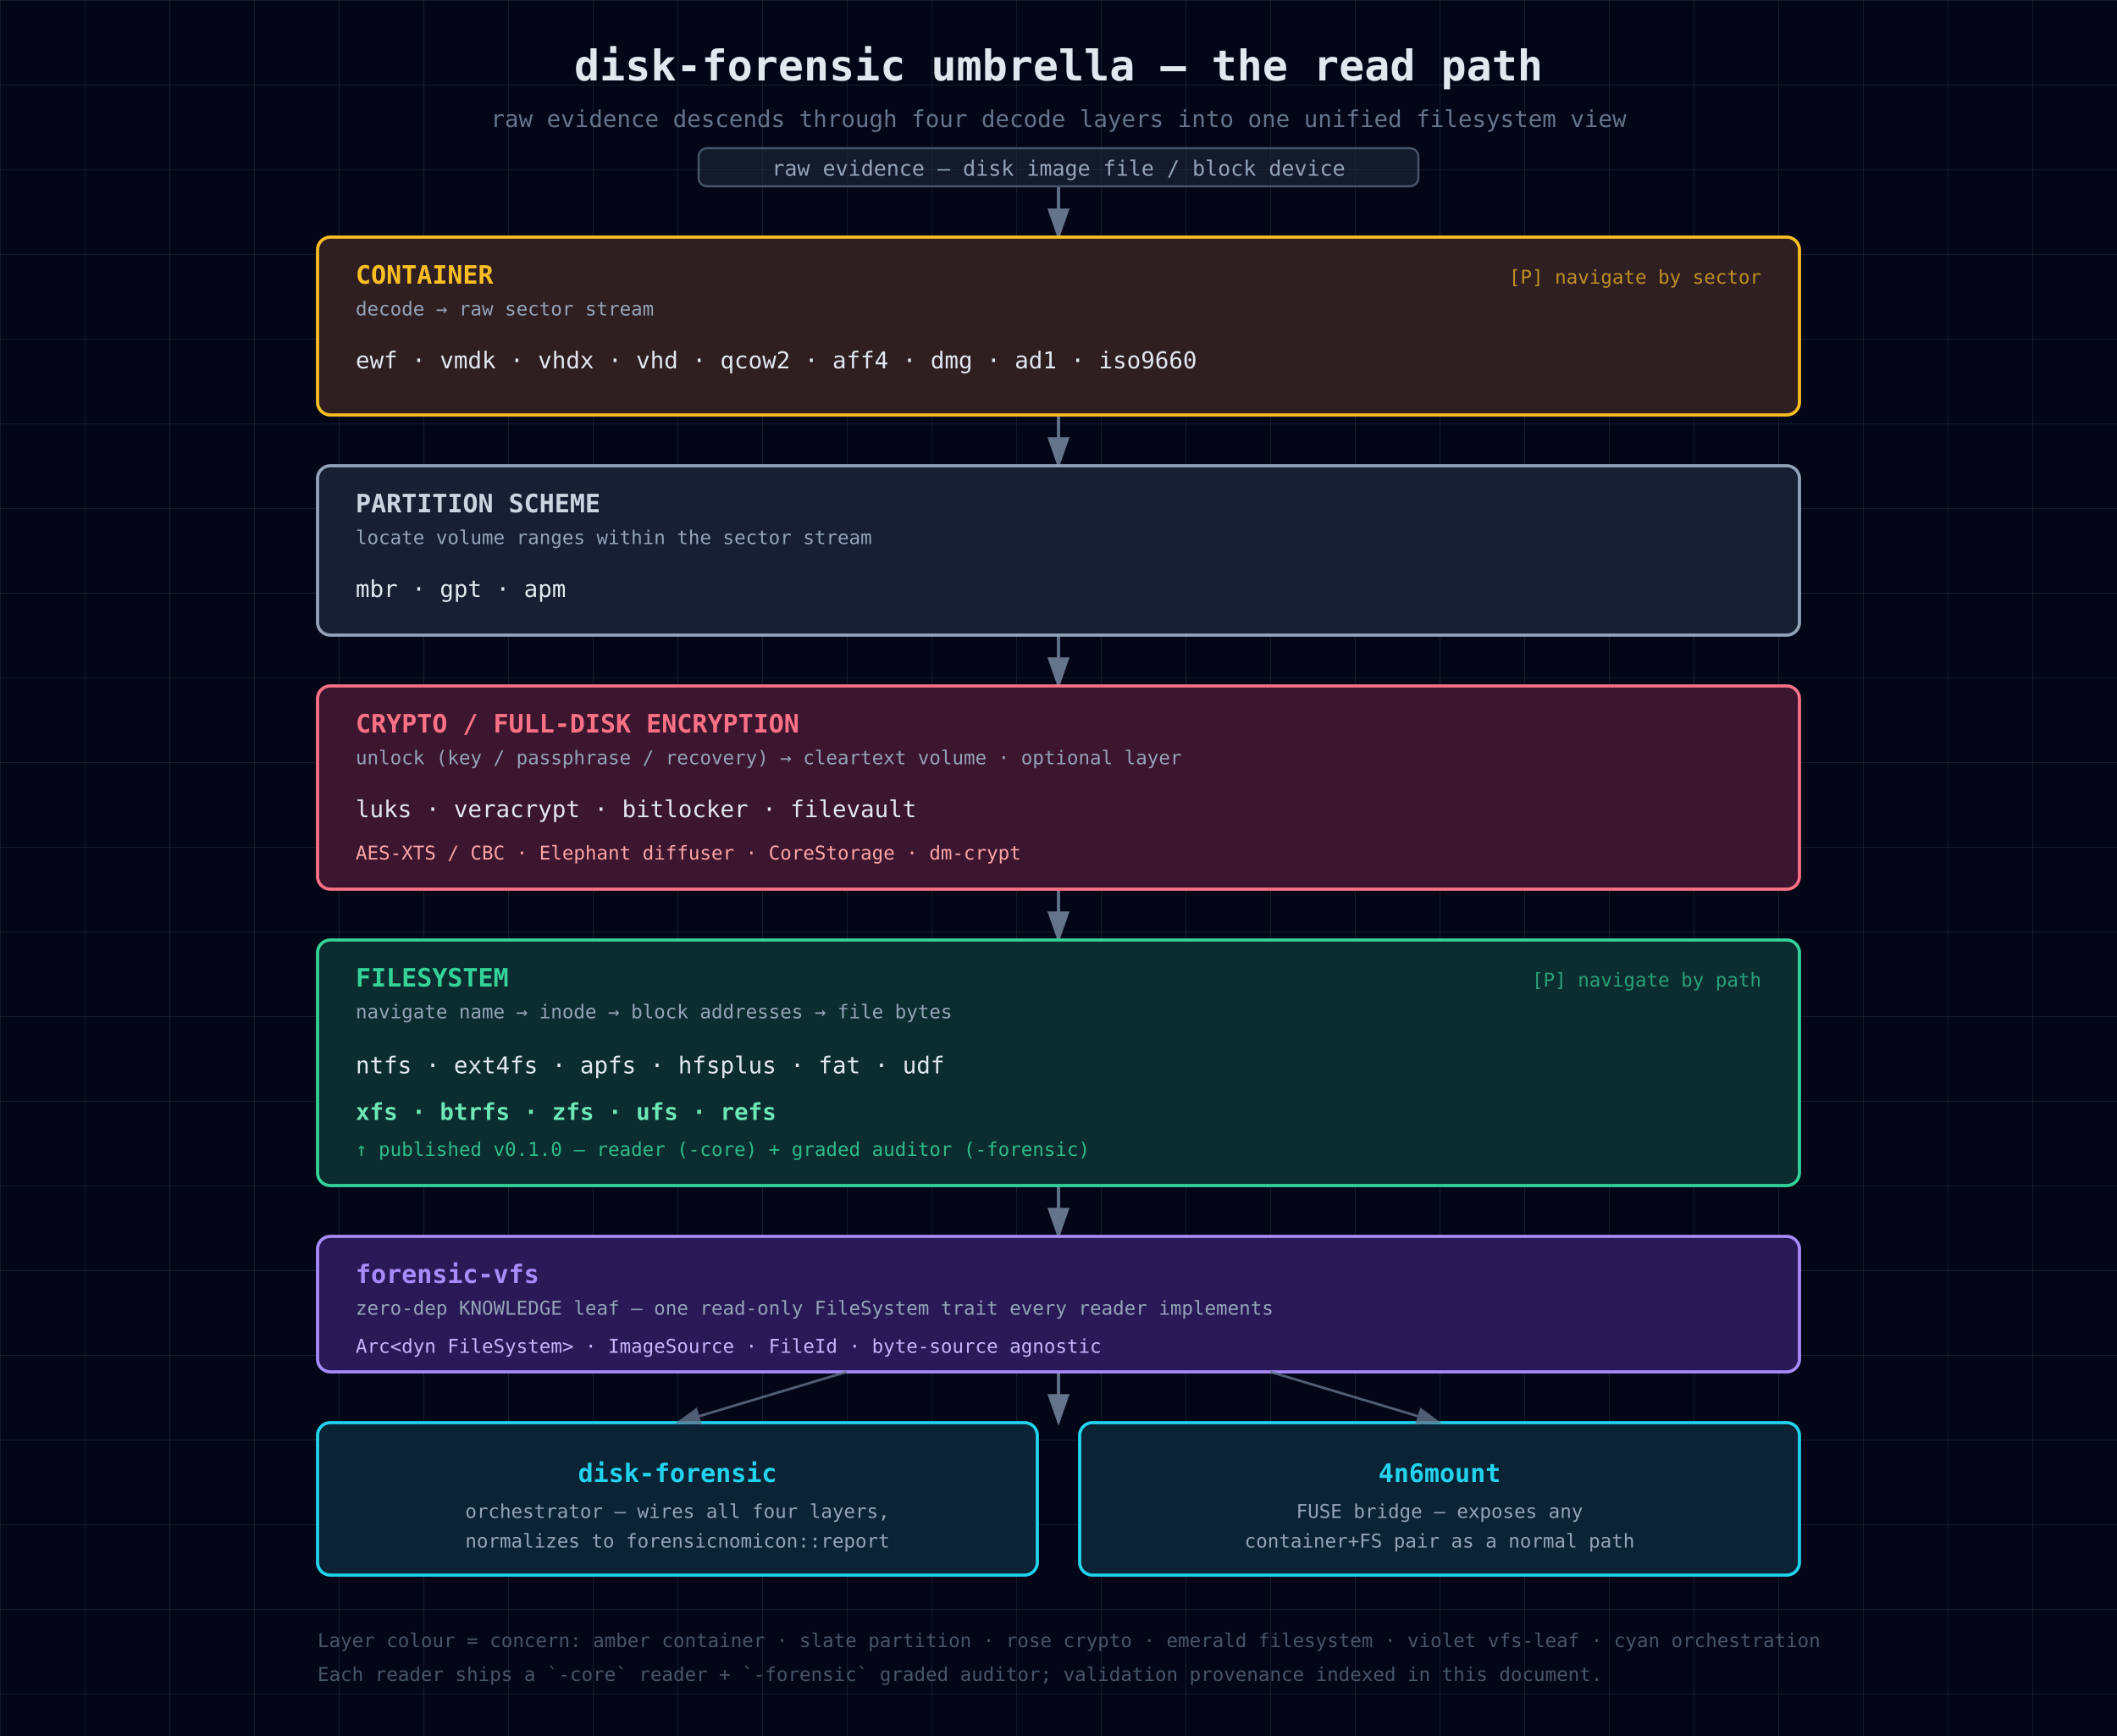
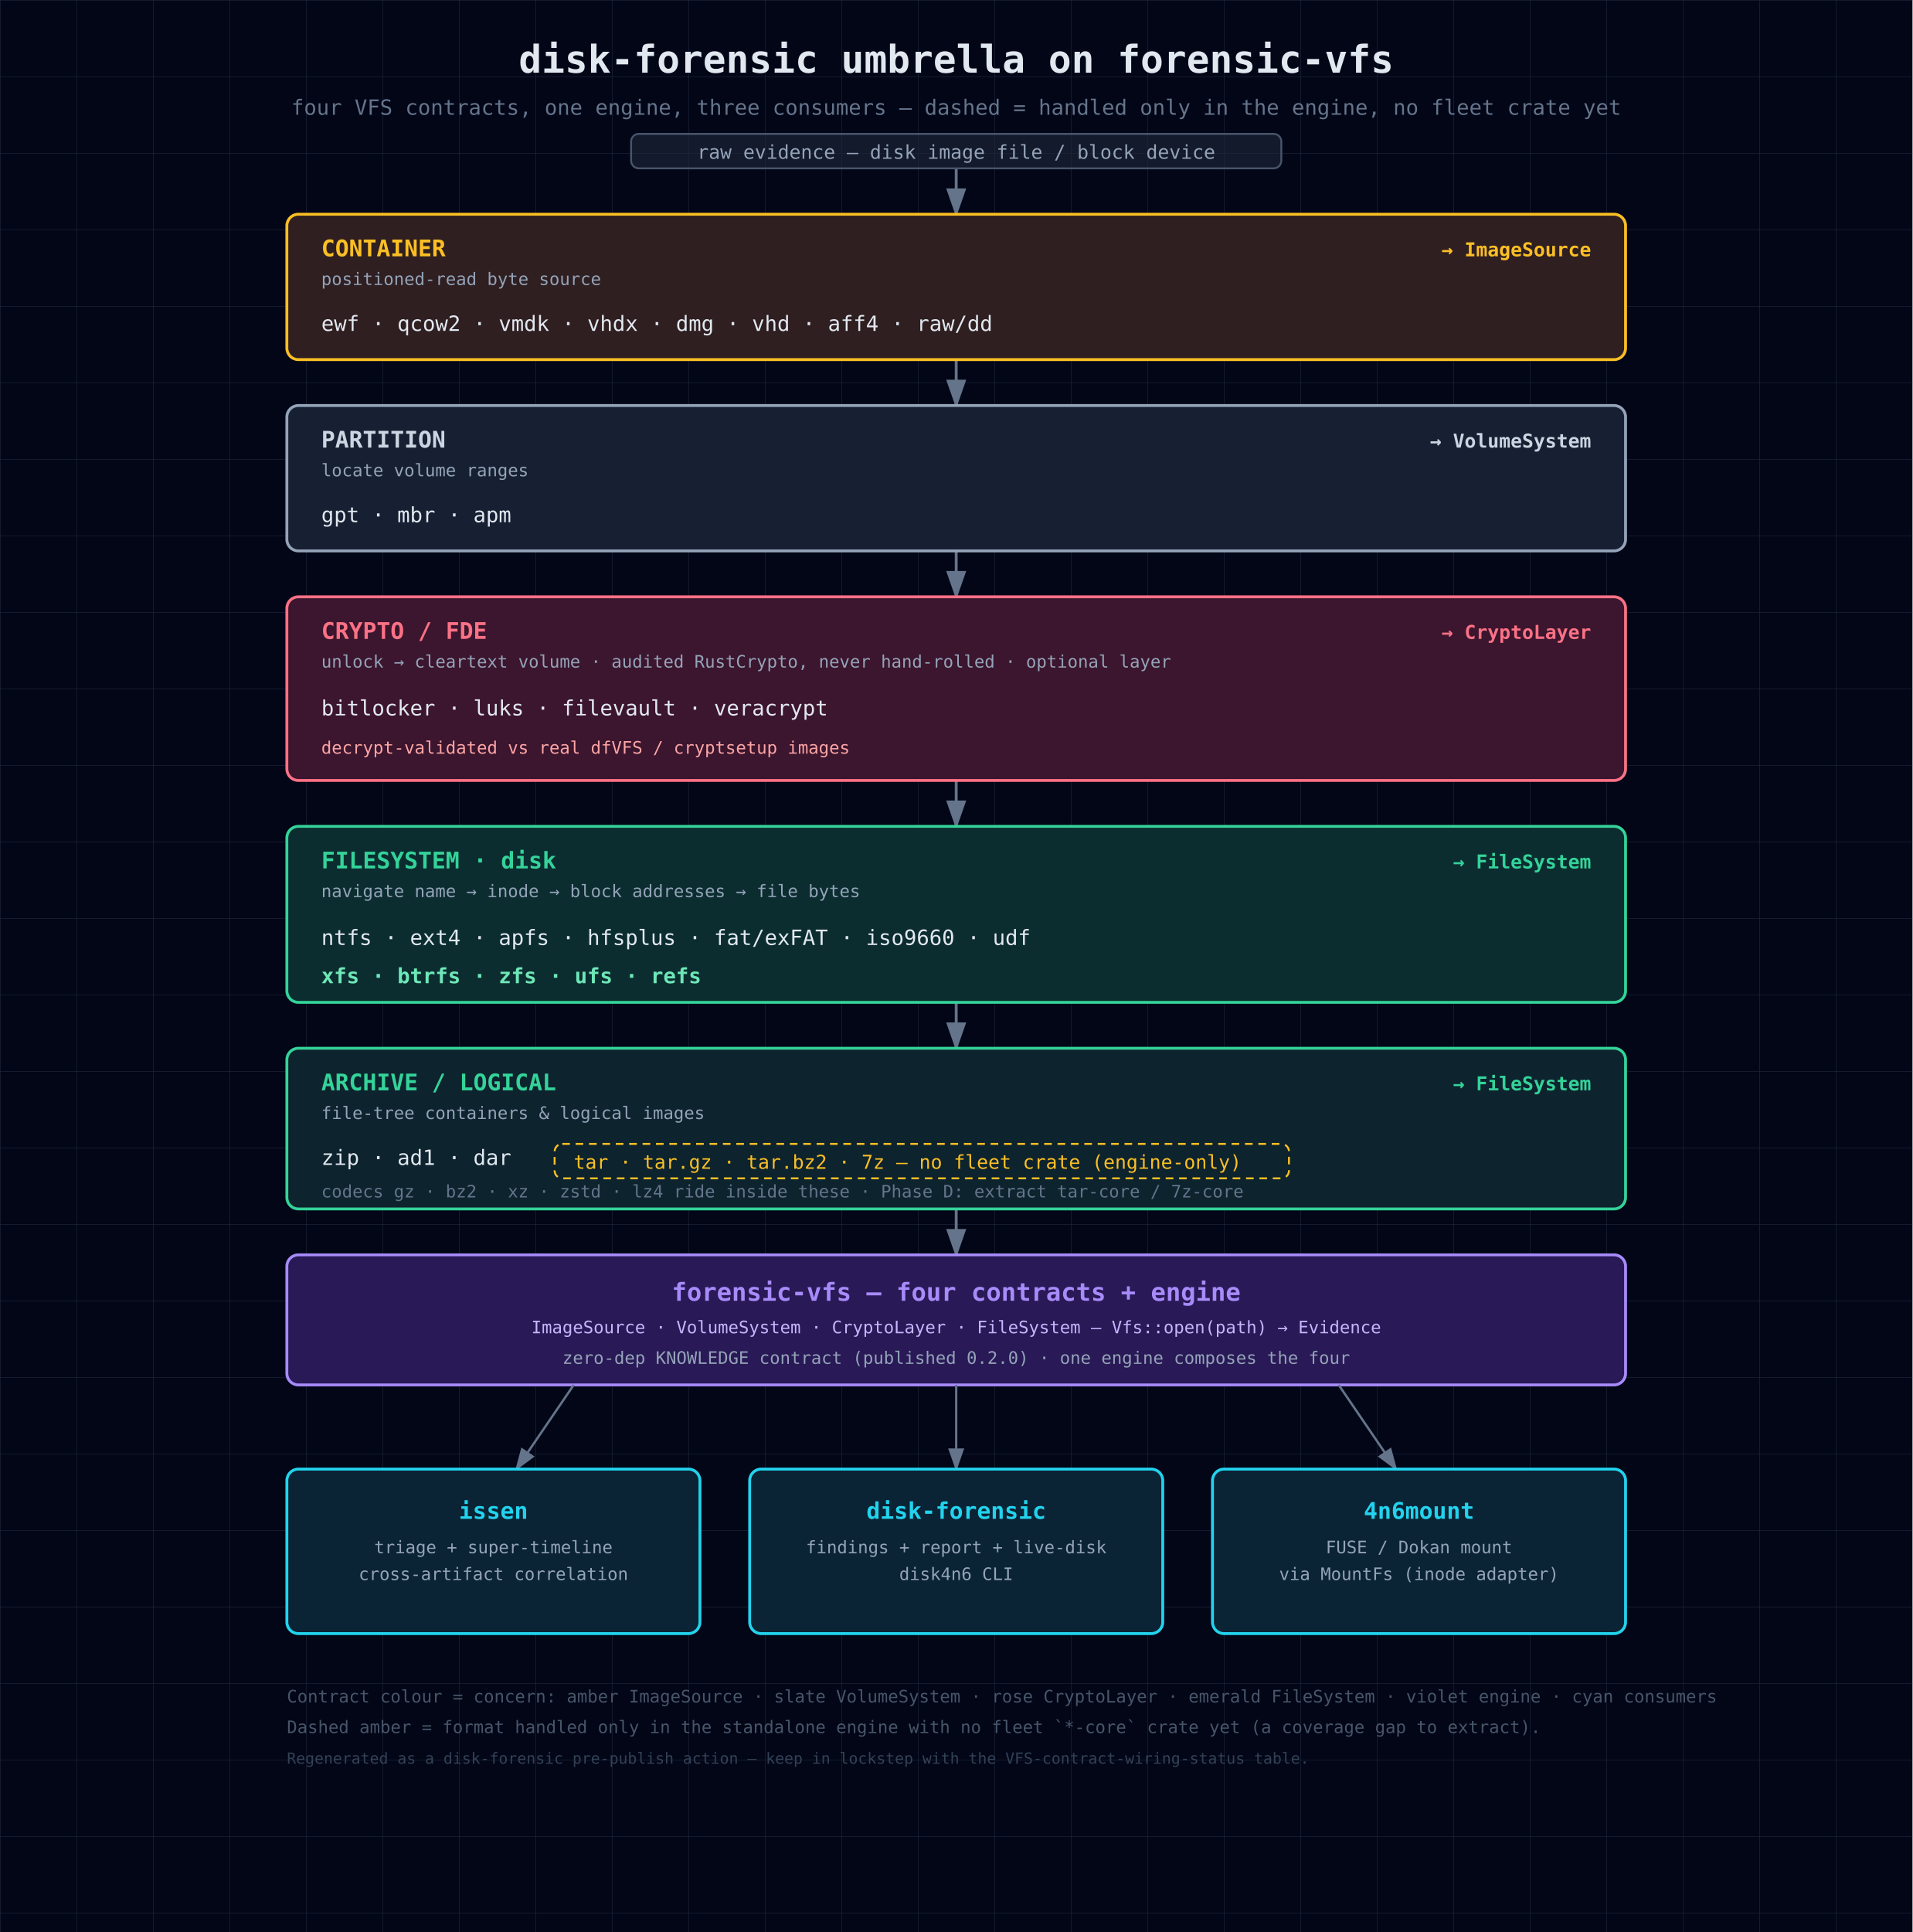
- <svg xmlns="http://www.w3.org/2000/svg" viewBox="0 0 1000 820" font-family="'JetBrains Mono', ui-monospace, SFMono-Regular, monospace">
+ <svg xmlns="http://www.w3.org/2000/svg" viewBox="0 0 1000 1010" font-family="'JetBrains Mono', ui-monospace, SFMono-Regular, monospace">
  <defs>
    <pattern id="grid" width="40" height="40" patternUnits="userSpaceOnUse">
      <path d="M 40 0 L 0 0 0 40" fill="none" stroke="#1e293b" stroke-width="0.5" />
    </pattern>
    <marker id="arrow" markerWidth="10" markerHeight="7" refX="9" refY="3.5" orient="auto">
      <polygon points="0 0, 10 3.5, 0 7" fill="#64748b" />
    </marker>
  </defs>
-   <rect width="1000" height="820" fill="#020617" />
-   <rect width="1000" height="820" fill="url(#grid)" />
-   <text x="500" y="38" fill="#e2e8f0" font-size="20" font-weight="700" text-anchor="middle">disk-forensic umbrella — the read path</text>
-   <text x="500" y="60" fill="#64748b" font-size="11" text-anchor="middle">raw evidence descends through four decode layers into one unified filesystem view</text>
+   <rect width="1000" height="1010" fill="#020617" />
+   <rect width="1000" height="1010" fill="url(#grid)" />
+   <text x="500" y="38" fill="#e2e8f0" font-size="20" font-weight="700" text-anchor="middle">disk-forensic umbrella on forensic-vfs</text>
+   <text x="500" y="60" fill="#64748b" font-size="11" text-anchor="middle">four VFS contracts, one engine, three consumers — dashed = handled only in the engine, no fleet crate yet</text>
  <g stroke="#64748b" stroke-width="1.5" marker-end="url(#arrow)">
    <line x1="500" y1="88" x2="500" y2="112" />
-     <line x1="500" y1="196" x2="500" y2="220" />
-     <line x1="500" y1="300" x2="500" y2="324" />
-     <line x1="500" y1="420" x2="500" y2="444" />
-     <line x1="500" y1="560" x2="500" y2="584" />
-     <line x1="500" y1="648" x2="500" y2="672" />
+     <line x1="500" y1="188" x2="500" y2="212" />
+     <line x1="500" y1="288" x2="500" y2="312" />
+     <line x1="500" y1="408" x2="500" y2="432" />
+     <line x1="500" y1="524" x2="500" y2="548" />
+     <line x1="500" y1="632" x2="500" y2="656" />
  </g>
  <rect x="330" y="70" width="340" height="18" rx="4" fill="rgba(30,41,59,0.6)" stroke="#475569" stroke-width="1" />
  <text x="500" y="83" fill="#94a3b8" font-size="10" text-anchor="middle">raw evidence — disk image file / block device</text>
-   <rect x="150" y="112" width="700" height="84" rx="6" fill="#0f172a" />
-   <rect x="150" y="112" width="700" height="84" rx="6" fill="rgba(120,53,15,0.30)" stroke="#fbbf24" stroke-width="1.5" />
+   <rect x="150" y="112" width="700" height="76" rx="6" fill="#0f172a" />
+   <rect x="150" y="112" width="700" height="76" rx="6" fill="rgba(120,53,15,0.30)" stroke="#fbbf24" stroke-width="1.5" />
  <text x="168" y="134" fill="#fbbf24" font-size="12" font-weight="700">CONTAINER</text>
-   <text x="168" y="149" fill="#94a3b8" font-size="9">decode → raw sector stream</text>
-   <text x="168" y="174" fill="#e2e8f0" font-size="11">ewf · vmdk · vhdx · vhd · qcow2 · aff4 · dmg · ad1 · iso9660</text>
-   <text x="832" y="134" fill="#fbbf24" font-size="9" text-anchor="end" opacity="0.7">[P] navigate by sector</text>
-   <rect x="150" y="220" width="700" height="80" rx="6" fill="#0f172a" />
-   <rect x="150" y="220" width="700" height="80" rx="6" fill="rgba(30,41,59,0.55)" stroke="#94a3b8" stroke-width="1.5" />
-   <text x="168" y="242" fill="#cbd5e1" font-size="12" font-weight="700">PARTITION SCHEME</text>
-   <text x="168" y="257" fill="#94a3b8" font-size="9">locate volume ranges within the sector stream</text>
-   <text x="168" y="282" fill="#e2e8f0" font-size="11">mbr · gpt · apm</text>
-   <rect x="150" y="324" width="700" height="96" rx="6" fill="#0f172a" />
-   <rect x="150" y="324" width="700" height="96" rx="6" fill="rgba(136,19,55,0.38)" stroke="#fb7185" stroke-width="1.5" />
-   <text x="168" y="346" fill="#fb7185" font-size="12" font-weight="700">CRYPTO / FULL-DISK ENCRYPTION</text>
-   <text x="168" y="361" fill="#94a3b8" font-size="9">unlock (key / passphrase / recovery) → cleartext volume · optional layer</text>
-   <text x="168" y="386" fill="#e2e8f0" font-size="11">luks · veracrypt · bitlocker · filevault</text>
-   <text x="168" y="406" fill="#fca5a5" font-size="9">AES-XTS / CBC · Elephant diffuser · CoreStorage · dm-crypt</text>
-   <rect x="150" y="444" width="700" height="116" rx="6" fill="#0f172a" />
-   <rect x="150" y="444" width="700" height="116" rx="6" fill="rgba(6,78,59,0.40)" stroke="#34d399" stroke-width="1.5" />
-   <text x="168" y="466" fill="#34d399" font-size="12" font-weight="700">FILESYSTEM</text>
-   <text x="168" y="481" fill="#94a3b8" font-size="9">navigate name → inode → block addresses → file bytes</text>
-   <text x="168" y="507" fill="#e2e8f0" font-size="11">ntfs · ext4fs · apfs · hfsplus · fat · udf</text>
-   <text x="168" y="529" fill="#6ee7b7" font-size="11" font-weight="600">xfs · btrfs · zfs · ufs · refs</text>
-   <text x="168" y="546" fill="#34d399" font-size="9" opacity="0.85">↑ published v0.1.0 — reader (-core) + graded auditor (-forensic)</text>
-   <text x="832" y="466" fill="#34d399" font-size="9" text-anchor="end" opacity="0.7">[P] navigate by path</text>
-   <rect x="150" y="584" width="700" height="64" rx="6" fill="#0f172a" />
-   <rect x="150" y="584" width="700" height="64" rx="6" fill="rgba(76,29,149,0.42)" stroke="#a78bfa" stroke-width="1.5" />
-   <text x="168" y="606" fill="#a78bfa" font-size="12" font-weight="700">forensic-vfs</text>
-   <text x="168" y="621" fill="#94a3b8" font-size="9">zero-dep KNOWLEDGE leaf — one read-only FileSystem trait every reader implements</text>
-   <text x="168" y="639" fill="#c4b5fd" font-size="9">Arc&lt;dyn FileSystem&gt; · ImageSource · FileId · byte-source agnostic</text>
-   <rect x="150" y="672" width="340" height="72" rx="6" fill="#0f172a" />
-   <rect x="150" y="672" width="340" height="72" rx="6" fill="rgba(8,51,68,0.45)" stroke="#22d3ee" stroke-width="1.5" />
-   <text x="320" y="700" fill="#22d3ee" font-size="12" font-weight="700" text-anchor="middle">disk-forensic</text>
-   <text x="320" y="717" fill="#94a3b8" font-size="9" text-anchor="middle">orchestrator — wires all four layers,</text>
-   <text x="320" y="731" fill="#94a3b8" font-size="9" text-anchor="middle">normalizes to forensicnomicon::report</text>
-   <rect x="510" y="672" width="340" height="72" rx="6" fill="#0f172a" />
-   <rect x="510" y="672" width="340" height="72" rx="6" fill="rgba(8,51,68,0.45)" stroke="#22d3ee" stroke-width="1.5" />
-   <text x="680" y="700" fill="#22d3ee" font-size="12" font-weight="700" text-anchor="middle">4n6mount</text>
-   <text x="680" y="717" fill="#94a3b8" font-size="9" text-anchor="middle">FUSE bridge — exposes any</text>
-   <text x="680" y="731" fill="#94a3b8" font-size="9" text-anchor="middle">container+FS pair as a normal path</text>
-   <g stroke="#64748b" stroke-width="1.2" marker-end="url(#arrow)" opacity="0.8">
-     <path d="M 400 648 L 320 672" fill="none" />
-     <path d="M 600 648 L 680 672" fill="none" />
+   <text x="832" y="134" fill="#fbbf24" font-size="10" font-weight="700" text-anchor="end">→ ImageSource</text>
+   <text x="168" y="149" fill="#94a3b8" font-size="9">positioned-read byte source</text>
+   <text x="168" y="173" fill="#e2e8f0" font-size="11">ewf · qcow2 · vmdk · vhdx · dmg · vhd · aff4 · raw/dd</text>
+   <rect x="150" y="212" width="700" height="76" rx="6" fill="#0f172a" />
+   <rect x="150" y="212" width="700" height="76" rx="6" fill="rgba(30,41,59,0.55)" stroke="#94a3b8" stroke-width="1.5" />
+   <text x="168" y="234" fill="#cbd5e1" font-size="12" font-weight="700">PARTITION</text>
+   <text x="832" y="234" fill="#cbd5e1" font-size="10" font-weight="700" text-anchor="end">→ VolumeSystem</text>
+   <text x="168" y="249" fill="#94a3b8" font-size="9">locate volume ranges</text>
+   <text x="168" y="273" fill="#e2e8f0" font-size="11">gpt · mbr · apm</text>
+   <rect x="150" y="312" width="700" height="96" rx="6" fill="#0f172a" />
+   <rect x="150" y="312" width="700" height="96" rx="6" fill="rgba(136,19,55,0.38)" stroke="#fb7185" stroke-width="1.5" />
+   <text x="168" y="334" fill="#fb7185" font-size="12" font-weight="700">CRYPTO / FDE</text>
+   <text x="832" y="334" fill="#fb7185" font-size="10" font-weight="700" text-anchor="end">→ CryptoLayer</text>
+   <text x="168" y="349" fill="#94a3b8" font-size="9">unlock → cleartext volume · audited RustCrypto, never hand-rolled · optional layer</text>
+   <text x="168" y="374" fill="#e2e8f0" font-size="11">bitlocker · luks · filevault · veracrypt</text>
+   <text x="168" y="394" fill="#fca5a5" font-size="9">decrypt-validated vs real dfVFS / cryptsetup images</text>
+   <rect x="150" y="432" width="700" height="92" rx="6" fill="#0f172a" />
+   <rect x="150" y="432" width="700" height="92" rx="6" fill="rgba(6,78,59,0.40)" stroke="#34d399" stroke-width="1.5" />
+   <text x="168" y="454" fill="#34d399" font-size="12" font-weight="700">FILESYSTEM · disk</text>
+   <text x="832" y="454" fill="#34d399" font-size="10" font-weight="700" text-anchor="end">→ FileSystem</text>
+   <text x="168" y="469" fill="#94a3b8" font-size="9">navigate name → inode → block addresses → file bytes</text>
+   <text x="168" y="494" fill="#e2e8f0" font-size="11">ntfs · ext4 · apfs · hfsplus · fat/exFAT · iso9660 · udf</text>
+   <text x="168" y="514" fill="#6ee7b7" font-size="11" font-weight="600">xfs · btrfs · zfs · ufs · refs</text>
+   <rect x="150" y="548" width="700" height="84" rx="6" fill="#0f172a" />
+   <rect x="150" y="548" width="700" height="84" rx="6" fill="rgba(6,78,59,0.22)" stroke="#34d399" stroke-width="1.5" />
+   <text x="168" y="570" fill="#34d399" font-size="12" font-weight="700">ARCHIVE / LOGICAL</text>
+   <text x="832" y="570" fill="#34d399" font-size="10" font-weight="700" text-anchor="end">→ FileSystem</text>
+   <text x="168" y="585" fill="#94a3b8" font-size="9">file-tree containers &amp; logical images</text>
+   <text x="168" y="609" fill="#e2e8f0" font-size="11">zip · ad1 · dar</text>
+   <rect x="290" y="598" width="384" height="18" rx="4" fill="none" stroke="#fbbf24" stroke-width="1" stroke-dasharray="4,3" />
+   <text x="300" y="611" fill="#fbbf24" font-size="10">tar · tar.gz · tar.bz2 · 7z — no fleet crate (engine-only)</text>
+   <text x="168" y="626" fill="#64748b" font-size="9">codecs gz · bz2 · xz · zstd · lz4 ride inside these · Phase D: extract tar-core / 7z-core</text>
+   <rect x="150" y="656" width="700" height="68" rx="6" fill="#0f172a" />
+   <rect x="150" y="656" width="700" height="68" rx="6" fill="rgba(76,29,149,0.42)" stroke="#a78bfa" stroke-width="1.5" />
+   <text x="500" y="680" fill="#a78bfa" font-size="13" font-weight="700" text-anchor="middle">forensic-vfs — four contracts + engine</text>
+   <text x="500" y="697" fill="#c4b5fd" font-size="9" text-anchor="middle">ImageSource · VolumeSystem · CryptoLayer · FileSystem   —   Vfs::open(path) → Evidence</text>
+   <text x="500" y="713" fill="#94a3b8" font-size="9" text-anchor="middle">zero-dep KNOWLEDGE contract (published 0.2.0) · one engine composes the four</text>
+   <g stroke="#64748b" stroke-width="1.2" marker-end="url(#arrow)">
+     <path d="M 300 724 L 270 768" fill="none" />
+     <line x1="500" y1="724" x2="500" y2="768" />
+     <path d="M 700 724 L 730 768" fill="none" />
  </g>
-   <text x="150" y="778" fill="#475569" font-size="9">Layer colour = concern: amber container · slate partition · rose crypto · emerald filesystem · violet vfs-leaf · cyan orchestration</text>
-   <text x="150" y="794" fill="#475569" font-size="9">Each reader ships a `-core` reader + `-forensic` graded auditor; validation provenance indexed in this document.</text>
+   <rect x="150" y="768" width="216" height="86" rx="6" fill="#0f172a" />
+   <rect x="150" y="768" width="216" height="86" rx="6" fill="rgba(8,51,68,0.45)" stroke="#22d3ee" stroke-width="1.5" />
+   <text x="258" y="794" fill="#22d3ee" font-size="12" font-weight="700" text-anchor="middle">issen</text>
+   <text x="258" y="812" fill="#94a3b8" font-size="9" text-anchor="middle">triage + super-timeline</text>
+   <text x="258" y="826" fill="#94a3b8" font-size="9" text-anchor="middle">cross-artifact correlation</text>
+   <rect x="392" y="768" width="216" height="86" rx="6" fill="#0f172a" />
+   <rect x="392" y="768" width="216" height="86" rx="6" fill="rgba(8,51,68,0.45)" stroke="#22d3ee" stroke-width="1.5" />
+   <text x="500" y="794" fill="#22d3ee" font-size="12" font-weight="700" text-anchor="middle">disk-forensic</text>
+   <text x="500" y="812" fill="#94a3b8" font-size="9" text-anchor="middle">findings + report + live-disk</text>
+   <text x="500" y="826" fill="#94a3b8" font-size="9" text-anchor="middle">disk4n6 CLI</text>
+   <rect x="634" y="768" width="216" height="86" rx="6" fill="#0f172a" />
+   <rect x="634" y="768" width="216" height="86" rx="6" fill="rgba(8,51,68,0.45)" stroke="#22d3ee" stroke-width="1.5" />
+   <text x="742" y="794" fill="#22d3ee" font-size="12" font-weight="700" text-anchor="middle">4n6mount</text>
+   <text x="742" y="812" fill="#94a3b8" font-size="9" text-anchor="middle">FUSE / Dokan mount</text>
+   <text x="742" y="826" fill="#94a3b8" font-size="9" text-anchor="middle">via MountFs (inode adapter)</text>
+   <text x="150" y="890" fill="#475569" font-size="9">Contract colour = concern: amber ImageSource · slate VolumeSystem · rose CryptoLayer · emerald FileSystem · violet engine · cyan consumers</text>
+   <text x="150" y="906" fill="#475569" font-size="9">Dashed amber = format handled only in the standalone engine with no fleet `*-core` crate yet (a coverage gap to extract).</text>
+   <text x="150" y="922" fill="#334155" font-size="8">Regenerated as a disk-forensic pre-publish action — keep in lockstep with the VFS-contract-wiring-status table.</text>
</svg>
